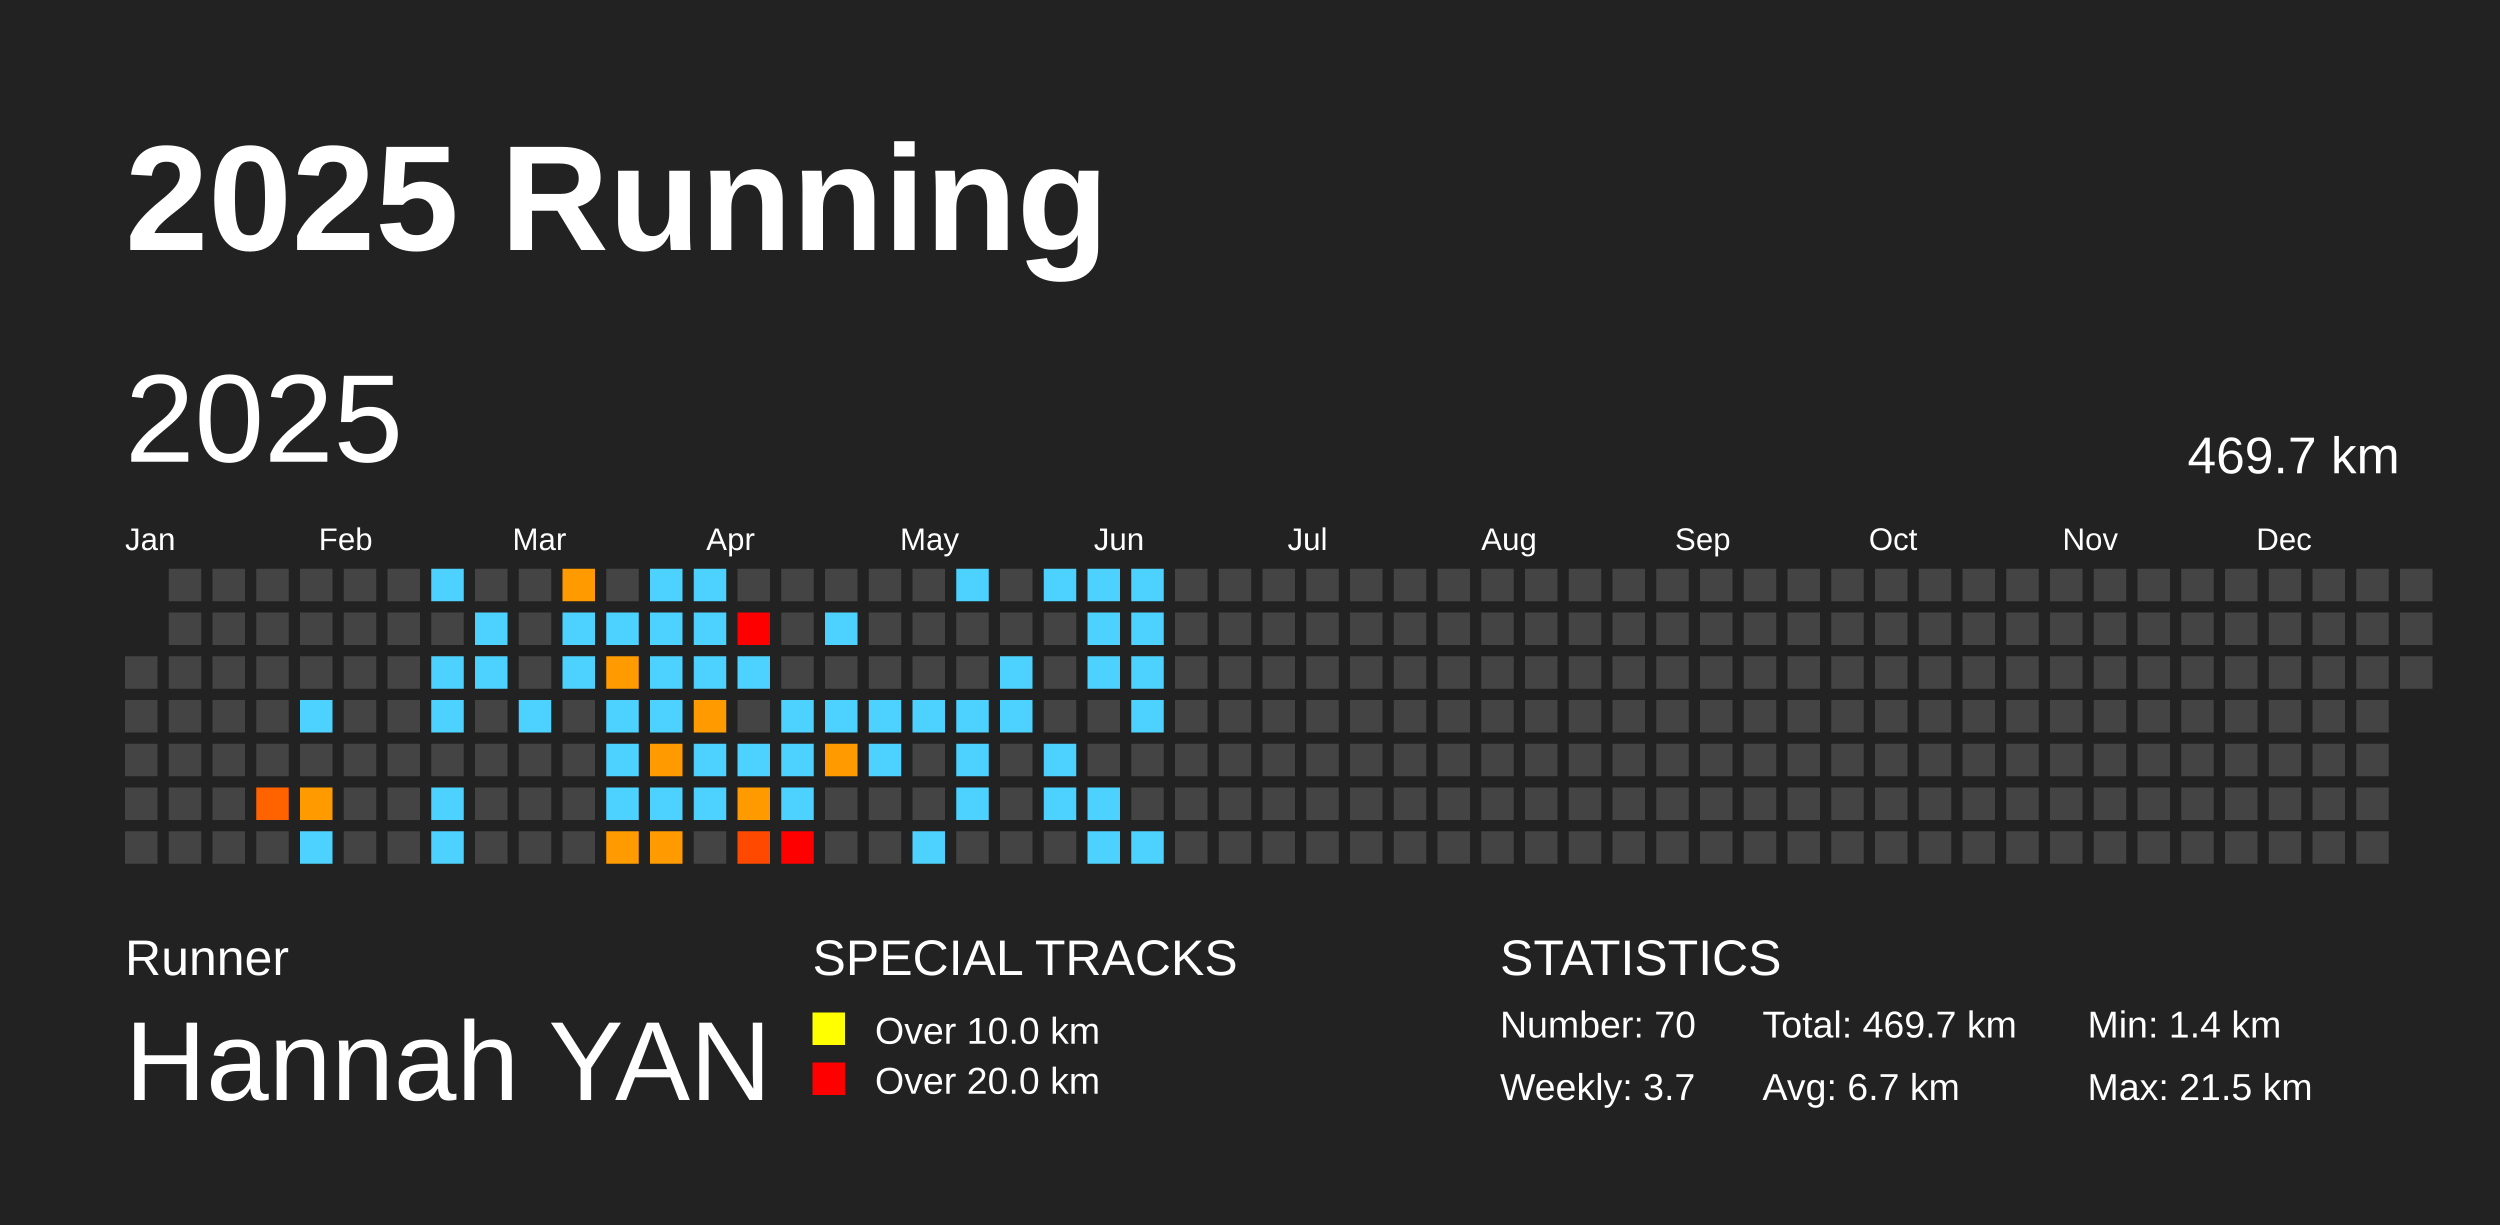
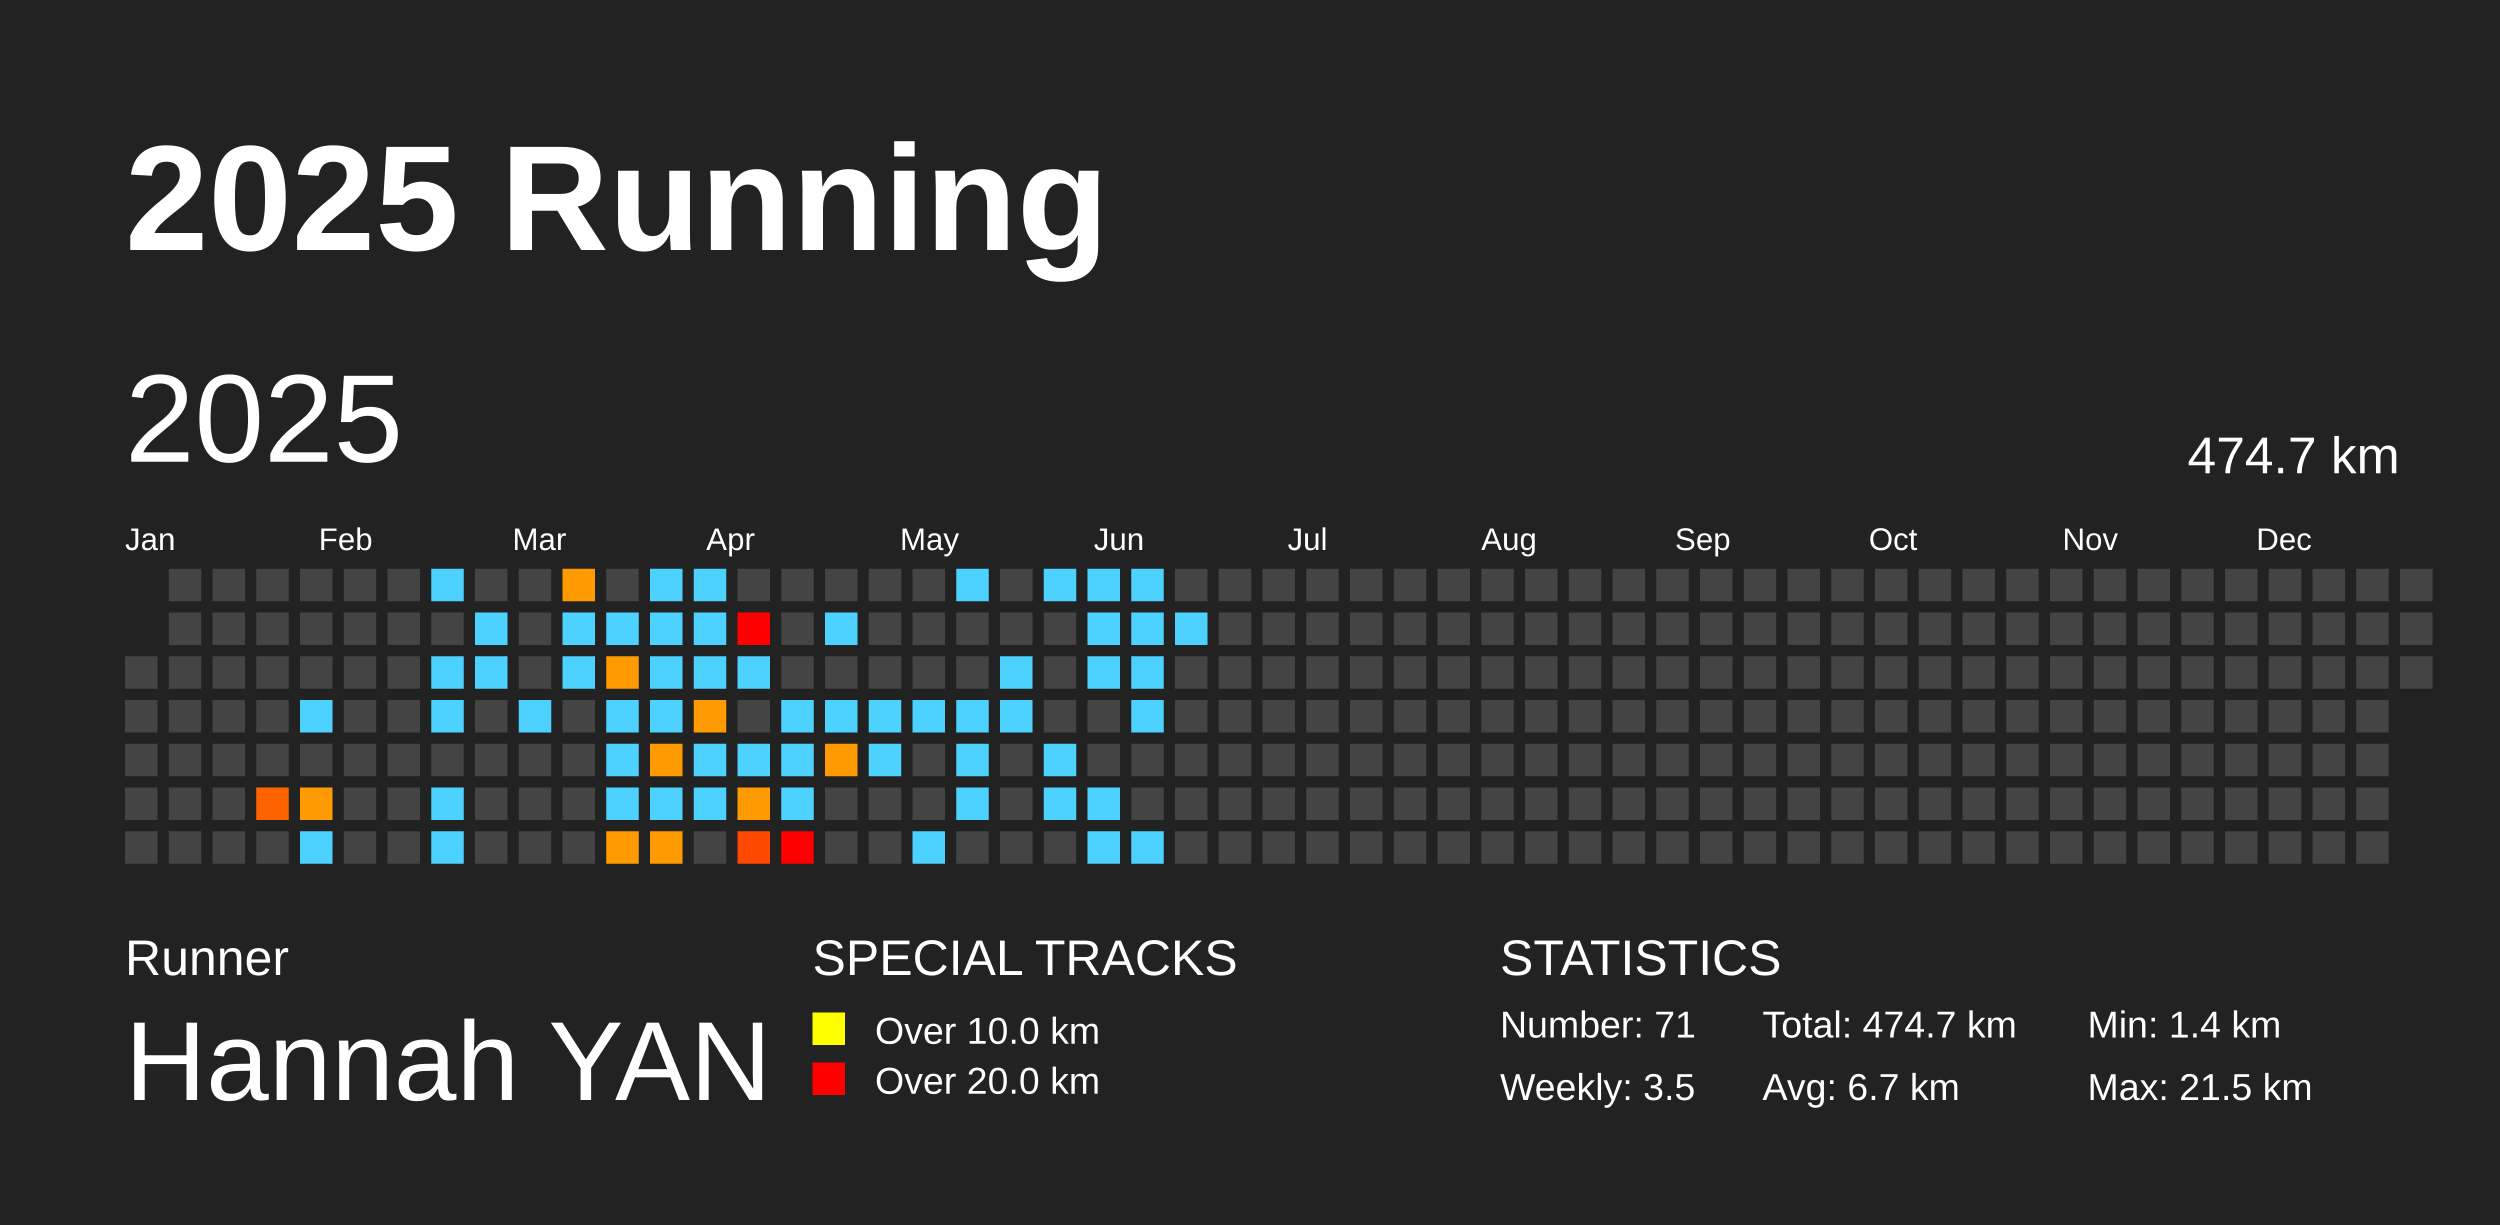
<svg xmlns="http://www.w3.org/2000/svg" baseProfile="full" height="98mm" version="1.1" viewBox="0,0,200,98" width="200mm">
  <defs />
  <rect fill="#222222" height="98" width="200" x="0" y="0" />
  <text fill="#FFFFFF" style="font-size:12px; font-family:Arial; font-weight:bold;" x="10" y="20">2025 Running</text>
  <text fill="#FFFFFF" style="font-size:4px; font-family:Arial" x="10" y="78">Runner</text>
  <text fill="#FFFFFF" style="font-size:9px; font-family:Arial" x="10" y="88">Hannah YAN</text>
  <text fill="#FFFFFF" style="font-size:4px; font-family:Arial" x="65" y="78">SPECIAL TRACKS</text>
  <rect fill="yellow" height="2.6" width="2.6" x="65" y="81" />
  <text fill="#FFFFFF" style="font-size:3px; font-family:Arial" x="70" y="83.5">Over 10.0 km</text>
  <rect fill="red" height="2.6" width="2.6" x="65" y="85" />
  <text fill="#FFFFFF" style="font-size:3px; font-family:Arial" x="70" y="87.5">Over 20.0 km</text>
  <text fill="#FFFFFF" style="font-size:4px; font-family:Arial" x="120" y="78">STATISTICS</text>
-   <text fill="#FFFFFF" style="font-size:3px; font-family:Arial" x="120" y="83">Number: 70</text>
-   <text fill="#FFFFFF" style="font-size:3px; font-family:Arial" x="120" y="88">Weekly: 3.7</text>
-   <text fill="#FFFFFF" style="font-size:3px; font-family:Arial" x="141" y="83">Total: 469.7 km</text>
+   <text fill="#FFFFFF" style="font-size:3px; font-family:Arial" x="120" y="83">Number: 71</text>
+   <text fill="#FFFFFF" style="font-size:3px; font-family:Arial" x="120" y="88">Weekly: 3.5</text>
+   <text fill="#FFFFFF" style="font-size:3px; font-family:Arial" x="141" y="83">Total: 474.7 km</text>
  <text fill="#FFFFFF" style="font-size:3px; font-family:Arial" x="141" y="88">Avg: 6.7 km</text>
  <text fill="#FFFFFF" style="font-size:3px; font-family:Arial" x="167" y="83">Min: 1.4 km</text>
  <text fill="#FFFFFF" style="font-size:3px; font-family:Arial" x="167" y="88">Max: 21.5 km</text>
  <text dominant-baseline="hanging" fill="#FFFFFF" style="font-size:10.0px; font-family:Arial;" x="10" y="30">2025</text>
-   <text dominant-baseline="hanging" fill="#FFFFFF" style="font-size:4.125px; font-family:Arial;" x="175" y="35">469.7 km</text>
+   <text dominant-baseline="hanging" fill="#FFFFFF" style="font-size:4.125px; font-family:Arial;" x="175" y="35">474.7 km</text>
  <text fill="#FFFFFF" style="font-size:2.5px; font-family:Arial" x="10.0" y="44">Jan</text>
  <text fill="#FFFFFF" style="font-size:2.5px; font-family:Arial" x="25.5" y="44">Feb</text>
  <text fill="#FFFFFF" style="font-size:2.5px; font-family:Arial" x="41.0" y="44">Mar</text>
  <text fill="#FFFFFF" style="font-size:2.5px; font-family:Arial" x="56.5" y="44">Apr</text>
  <text fill="#FFFFFF" style="font-size:2.5px; font-family:Arial" x="72.0" y="44">May</text>
  <text fill="#FFFFFF" style="font-size:2.5px; font-family:Arial" x="87.5" y="44">Jun</text>
  <text fill="#FFFFFF" style="font-size:2.5px; font-family:Arial" x="103.0" y="44">Jul</text>
  <text fill="#FFFFFF" style="font-size:2.5px; font-family:Arial" x="118.5" y="44">Aug</text>
  <text fill="#FFFFFF" style="font-size:2.5px; font-family:Arial" x="134.0" y="44">Sep</text>
  <text fill="#FFFFFF" style="font-size:2.5px; font-family:Arial" x="149.5" y="44">Oct</text>
  <text fill="#FFFFFF" style="font-size:2.5px; font-family:Arial" x="165.0" y="44">Nov</text>
  <text fill="#FFFFFF" style="font-size:2.5px; font-family:Arial" x="180.5" y="44">Dec</text>
  <rect fill="#444444" height="2.6" width="2.6" x="10.0" y="52.5" />
  <rect fill="#444444" height="2.6" width="2.6" x="10.0" y="56.0" />
  <rect fill="#444444" height="2.6" width="2.6" x="10.0" y="59.5" />
  <rect fill="#444444" height="2.6" width="2.6" x="10.0" y="63.0" />
  <rect fill="#444444" height="2.6" width="2.6" x="10.0" y="66.5" />
  <rect fill="#444444" height="2.6" width="2.6" x="13.5" y="45.5" />
  <rect fill="#444444" height="2.6" width="2.6" x="13.5" y="49.0" />
  <rect fill="#444444" height="2.6" width="2.6" x="13.5" y="52.5" />
  <rect fill="#444444" height="2.6" width="2.6" x="13.5" y="56.0" />
  <rect fill="#444444" height="2.6" width="2.6" x="13.5" y="59.5" />
  <rect fill="#444444" height="2.6" width="2.6" x="13.5" y="63.0" />
  <rect fill="#444444" height="2.6" width="2.6" x="13.5" y="66.5" />
  <rect fill="#444444" height="2.6" width="2.6" x="17.0" y="45.5" />
  <rect fill="#444444" height="2.6" width="2.6" x="17.0" y="49.0" />
  <rect fill="#444444" height="2.6" width="2.6" x="17.0" y="52.5" />
  <rect fill="#444444" height="2.6" width="2.6" x="17.0" y="56.0" />
  <rect fill="#444444" height="2.6" width="2.6" x="17.0" y="59.5" />
  <rect fill="#444444" height="2.6" width="2.6" x="17.0" y="63.0" />
  <rect fill="#444444" height="2.6" width="2.6" x="17.0" y="66.5" />
  <rect fill="#444444" height="2.6" width="2.6" x="20.5" y="45.5" />
  <rect fill="#444444" height="2.6" width="2.6" x="20.5" y="49.0" />
  <rect fill="#444444" height="2.6" width="2.6" x="20.5" y="52.5" />
  <rect fill="#444444" height="2.6" width="2.6" x="20.5" y="56.0" />
  <rect fill="#444444" height="2.6" width="2.6" x="20.5" y="59.5" />
  <rect fill="#ff6300" height="2.6" width="2.6" x="20.5" y="63.0" />
  <rect fill="#444444" height="2.6" width="2.6" x="20.5" y="66.5" />
  <rect fill="#444444" height="2.6" width="2.6" x="24.0" y="45.5" />
  <rect fill="#444444" height="2.6" width="2.6" x="24.0" y="49.0" />
  <rect fill="#444444" height="2.6" width="2.6" x="24.0" y="52.5" />
  <rect fill="#4dd2ff" height="2.6" width="2.6" x="24.0" y="56.0" />
  <rect fill="#444444" height="2.6" width="2.6" x="24.0" y="59.5" />
  <rect fill="#ff9b00" height="2.6" width="2.6" x="24.0" y="63.0" />
  <rect fill="#4dd2ff" height="2.6" width="2.6" x="24.0" y="66.5" />
  <rect fill="#444444" height="2.6" width="2.6" x="27.5" y="45.5" />
  <rect fill="#444444" height="2.6" width="2.6" x="27.5" y="49.0" />
  <rect fill="#444444" height="2.6" width="2.6" x="27.5" y="52.5" />
  <rect fill="#444444" height="2.6" width="2.6" x="27.5" y="56.0" />
  <rect fill="#444444" height="2.6" width="2.6" x="27.5" y="59.5" />
  <rect fill="#444444" height="2.6" width="2.6" x="27.5" y="63.0" />
  <rect fill="#444444" height="2.6" width="2.6" x="27.5" y="66.5" />
  <rect fill="#444444" height="2.6" width="2.6" x="31.0" y="45.5" />
  <rect fill="#444444" height="2.6" width="2.6" x="31.0" y="49.0" />
  <rect fill="#444444" height="2.6" width="2.6" x="31.0" y="52.5" />
  <rect fill="#444444" height="2.6" width="2.6" x="31.0" y="56.0" />
  <rect fill="#444444" height="2.6" width="2.6" x="31.0" y="59.5" />
  <rect fill="#444444" height="2.6" width="2.6" x="31.0" y="63.0" />
  <rect fill="#444444" height="2.6" width="2.6" x="31.0" y="66.5" />
  <rect fill="#4dd2ff" height="2.6" width="2.6" x="34.5" y="45.5" />
  <rect fill="#444444" height="2.6" width="2.6" x="34.5" y="49.0" />
  <rect fill="#4dd2ff" height="2.6" width="2.6" x="34.5" y="52.5" />
  <rect fill="#4dd2ff" height="2.6" width="2.6" x="34.5" y="56.0" />
  <rect fill="#444444" height="2.6" width="2.6" x="34.5" y="59.5" />
  <rect fill="#4dd2ff" height="2.6" width="2.6" x="34.5" y="63.0" />
  <rect fill="#4dd2ff" height="2.6" width="2.6" x="34.5" y="66.5" />
  <rect fill="#444444" height="2.6" width="2.6" x="38.0" y="45.5" />
  <rect fill="#4dd2ff" height="2.6" width="2.6" x="38.0" y="49.0" />
  <rect fill="#4dd2ff" height="2.6" width="2.6" x="38.0" y="52.5" />
  <rect fill="#444444" height="2.6" width="2.6" x="38.0" y="56.0" />
  <rect fill="#444444" height="2.6" width="2.6" x="38.0" y="59.5" />
  <rect fill="#444444" height="2.6" width="2.6" x="38.0" y="63.0" />
  <rect fill="#444444" height="2.6" width="2.6" x="38.0" y="66.5" />
  <rect fill="#444444" height="2.6" width="2.6" x="41.5" y="45.5" />
  <rect fill="#444444" height="2.6" width="2.6" x="41.5" y="49.0" />
  <rect fill="#444444" height="2.6" width="2.6" x="41.5" y="52.5" />
  <rect fill="#4dd2ff" height="2.6" width="2.6" x="41.5" y="56.0" />
  <rect fill="#444444" height="2.6" width="2.6" x="41.5" y="59.5" />
  <rect fill="#444444" height="2.6" width="2.6" x="41.5" y="63.0" />
  <rect fill="#444444" height="2.6" width="2.6" x="41.5" y="66.5" />
  <rect fill="#ff9b00" height="2.6" width="2.6" x="45.0" y="45.5" />
  <rect fill="#4dd2ff" height="2.6" width="2.6" x="45.0" y="49.0" />
  <rect fill="#4dd2ff" height="2.6" width="2.6" x="45.0" y="52.5" />
  <rect fill="#444444" height="2.6" width="2.6" x="45.0" y="56.0" />
  <rect fill="#444444" height="2.6" width="2.6" x="45.0" y="59.5" />
  <rect fill="#444444" height="2.6" width="2.6" x="45.0" y="63.0" />
  <rect fill="#444444" height="2.6" width="2.6" x="45.0" y="66.5" />
  <rect fill="#444444" height="2.6" width="2.6" x="48.5" y="45.5" />
  <rect fill="#4dd2ff" height="2.6" width="2.6" x="48.5" y="49.0" />
  <rect fill="#ff9b00" height="2.6" width="2.6" x="48.5" y="52.5" />
  <rect fill="#4dd2ff" height="2.6" width="2.6" x="48.5" y="56.0" />
  <rect fill="#4dd2ff" height="2.6" width="2.6" x="48.5" y="59.5" />
  <rect fill="#4dd2ff" height="2.6" width="2.6" x="48.5" y="63.0" />
  <rect fill="#ff9b00" height="2.6" width="2.6" x="48.5" y="66.5" />
  <rect fill="#4dd2ff" height="2.6" width="2.6" x="52.0" y="45.5" />
  <rect fill="#4dd2ff" height="2.6" width="2.6" x="52.0" y="49.0" />
  <rect fill="#4dd2ff" height="2.6" width="2.6" x="52.0" y="52.5" />
  <rect fill="#4dd2ff" height="2.6" width="2.6" x="52.0" y="56.0" />
  <rect fill="#ff9b00" height="2.6" width="2.6" x="52.0" y="59.5" />
  <rect fill="#4dd2ff" height="2.6" width="2.6" x="52.0" y="63.0" />
  <rect fill="#ff9b00" height="2.6" width="2.6" x="52.0" y="66.5" />
  <rect fill="#4dd2ff" height="2.6" width="2.6" x="55.5" y="45.5" />
  <rect fill="#4dd2ff" height="2.6" width="2.6" x="55.5" y="49.0" />
  <rect fill="#4dd2ff" height="2.6" width="2.6" x="55.5" y="52.5" />
  <rect fill="#ff9b00" height="2.6" width="2.6" x="55.5" y="56.0" />
  <rect fill="#4dd2ff" height="2.6" width="2.6" x="55.5" y="59.5" />
  <rect fill="#4dd2ff" height="2.6" width="2.6" x="55.5" y="63.0" />
  <rect fill="#444444" height="2.6" width="2.6" x="55.5" y="66.5" />
  <rect fill="#444444" height="2.6" width="2.6" x="59.0" y="45.5" />
  <rect fill="red" height="2.6" width="2.6" x="59.0" y="49.0" />
  <rect fill="#4dd2ff" height="2.6" width="2.6" x="59.0" y="52.5" />
  <rect fill="#444444" height="2.6" width="2.6" x="59.0" y="56.0" />
  <rect fill="#4dd2ff" height="2.6" width="2.6" x="59.0" y="59.5" />
  <rect fill="#ff9b00" height="2.6" width="2.6" x="59.0" y="63.0" />
  <rect fill="#ff4900" height="2.6" width="2.6" x="59.0" y="66.5" />
  <rect fill="#444444" height="2.6" width="2.6" x="62.5" y="45.5" />
  <rect fill="#444444" height="2.6" width="2.6" x="62.5" y="49.0" />
  <rect fill="#444444" height="2.6" width="2.6" x="62.5" y="52.5" />
  <rect fill="#4dd2ff" height="2.6" width="2.6" x="62.5" y="56.0" />
  <rect fill="#4dd2ff" height="2.6" width="2.6" x="62.5" y="59.5" />
  <rect fill="#4dd2ff" height="2.6" width="2.6" x="62.5" y="63.0" />
  <rect fill="red" height="2.6" width="2.6" x="62.5" y="66.5" />
  <rect fill="#444444" height="2.6" width="2.6" x="66.0" y="45.5" />
  <rect fill="#4dd2ff" height="2.6" width="2.6" x="66.0" y="49.0" />
  <rect fill="#444444" height="2.6" width="2.6" x="66.0" y="52.5" />
  <rect fill="#4dd2ff" height="2.6" width="2.6" x="66.0" y="56.0" />
  <rect fill="#ff9b00" height="2.6" width="2.6" x="66.0" y="59.5" />
  <rect fill="#444444" height="2.6" width="2.6" x="66.0" y="63.0" />
  <rect fill="#444444" height="2.6" width="2.6" x="66.0" y="66.5" />
  <rect fill="#444444" height="2.6" width="2.6" x="69.5" y="45.5" />
  <rect fill="#444444" height="2.6" width="2.6" x="69.5" y="49.0" />
  <rect fill="#444444" height="2.6" width="2.6" x="69.5" y="52.5" />
  <rect fill="#4dd2ff" height="2.6" width="2.6" x="69.5" y="56.0" />
  <rect fill="#4dd2ff" height="2.6" width="2.6" x="69.5" y="59.5" />
  <rect fill="#444444" height="2.6" width="2.6" x="69.5" y="63.0" />
  <rect fill="#444444" height="2.6" width="2.6" x="69.5" y="66.5" />
  <rect fill="#444444" height="2.6" width="2.6" x="73.0" y="45.5" />
  <rect fill="#444444" height="2.6" width="2.6" x="73.0" y="49.0" />
  <rect fill="#444444" height="2.6" width="2.6" x="73.0" y="52.5" />
  <rect fill="#4dd2ff" height="2.6" width="2.6" x="73.0" y="56.0" />
  <rect fill="#444444" height="2.6" width="2.6" x="73.0" y="59.5" />
  <rect fill="#444444" height="2.6" width="2.6" x="73.0" y="63.0" />
  <rect fill="#4dd2ff" height="2.6" width="2.6" x="73.0" y="66.5" />
  <rect fill="#4dd2ff" height="2.6" width="2.6" x="76.5" y="45.5" />
  <rect fill="#444444" height="2.6" width="2.6" x="76.5" y="49.0" />
  <rect fill="#444444" height="2.6" width="2.6" x="76.5" y="52.5" />
  <rect fill="#4dd2ff" height="2.6" width="2.6" x="76.5" y="56.0" />
  <rect fill="#4dd2ff" height="2.6" width="2.6" x="76.5" y="59.5" />
  <rect fill="#4dd2ff" height="2.6" width="2.6" x="76.5" y="63.0" />
  <rect fill="#444444" height="2.6" width="2.6" x="76.5" y="66.5" />
  <rect fill="#444444" height="2.6" width="2.6" x="80.0" y="45.5" />
  <rect fill="#444444" height="2.6" width="2.6" x="80.0" y="49.0" />
  <rect fill="#4dd2ff" height="2.6" width="2.6" x="80.0" y="52.5" />
  <rect fill="#4dd2ff" height="2.6" width="2.6" x="80.0" y="56.0" />
  <rect fill="#444444" height="2.6" width="2.6" x="80.0" y="59.5" />
  <rect fill="#444444" height="2.6" width="2.6" x="80.0" y="63.0" />
  <rect fill="#444444" height="2.6" width="2.6" x="80.0" y="66.5" />
  <rect fill="#4dd2ff" height="2.6" width="2.6" x="83.5" y="45.5" />
  <rect fill="#444444" height="2.6" width="2.6" x="83.5" y="49.0" />
  <rect fill="#444444" height="2.6" width="2.6" x="83.5" y="52.5" />
  <rect fill="#444444" height="2.6" width="2.6" x="83.5" y="56.0" />
  <rect fill="#4dd2ff" height="2.6" width="2.6" x="83.5" y="59.5" />
  <rect fill="#4dd2ff" height="2.6" width="2.6" x="83.5" y="63.0" />
  <rect fill="#444444" height="2.6" width="2.6" x="83.5" y="66.5" />
  <rect fill="#4dd2ff" height="2.6" width="2.6" x="87.0" y="45.5" />
  <rect fill="#4dd2ff" height="2.6" width="2.6" x="87.0" y="49.0" />
  <rect fill="#4dd2ff" height="2.6" width="2.6" x="87.0" y="52.5" />
  <rect fill="#444444" height="2.6" width="2.6" x="87.0" y="56.0" />
  <rect fill="#444444" height="2.6" width="2.6" x="87.0" y="59.5" />
  <rect fill="#4dd2ff" height="2.6" width="2.6" x="87.0" y="63.0" />
  <rect fill="#4dd2ff" height="2.6" width="2.6" x="87.0" y="66.5" />
  <rect fill="#4dd2ff" height="2.6" width="2.6" x="90.5" y="45.5" />
  <rect fill="#4dd2ff" height="2.6" width="2.6" x="90.5" y="49.0" />
  <rect fill="#4dd2ff" height="2.6" width="2.6" x="90.5" y="52.5" />
  <rect fill="#4dd2ff" height="2.6" width="2.6" x="90.5" y="56.0" />
  <rect fill="#444444" height="2.6" width="2.6" x="90.5" y="59.5" />
  <rect fill="#444444" height="2.6" width="2.6" x="90.5" y="63.0" />
  <rect fill="#4dd2ff" height="2.6" width="2.6" x="90.5" y="66.5" />
  <rect fill="#444444" height="2.6" width="2.6" x="94.0" y="45.5" />
-   <rect fill="#444444" height="2.6" width="2.6" x="94.0" y="49.0" />
+   <rect fill="#4dd2ff" height="2.6" width="2.6" x="94.0" y="49.0" />
  <rect fill="#444444" height="2.6" width="2.6" x="94.0" y="52.5" />
  <rect fill="#444444" height="2.6" width="2.6" x="94.0" y="56.0" />
  <rect fill="#444444" height="2.6" width="2.6" x="94.0" y="59.5" />
  <rect fill="#444444" height="2.6" width="2.6" x="94.0" y="63.0" />
  <rect fill="#444444" height="2.6" width="2.6" x="94.0" y="66.5" />
  <rect fill="#444444" height="2.6" width="2.6" x="97.5" y="45.5" />
  <rect fill="#444444" height="2.6" width="2.6" x="97.5" y="49.0" />
  <rect fill="#444444" height="2.6" width="2.6" x="97.5" y="52.5" />
  <rect fill="#444444" height="2.6" width="2.6" x="97.5" y="56.0" />
  <rect fill="#444444" height="2.6" width="2.6" x="97.5" y="59.5" />
  <rect fill="#444444" height="2.6" width="2.6" x="97.5" y="63.0" />
  <rect fill="#444444" height="2.6" width="2.6" x="97.5" y="66.5" />
  <rect fill="#444444" height="2.6" width="2.6" x="101.0" y="45.5" />
  <rect fill="#444444" height="2.6" width="2.6" x="101.0" y="49.0" />
  <rect fill="#444444" height="2.6" width="2.6" x="101.0" y="52.5" />
  <rect fill="#444444" height="2.6" width="2.6" x="101.0" y="56.0" />
  <rect fill="#444444" height="2.6" width="2.6" x="101.0" y="59.5" />
  <rect fill="#444444" height="2.6" width="2.6" x="101.0" y="63.0" />
  <rect fill="#444444" height="2.6" width="2.6" x="101.0" y="66.5" />
  <rect fill="#444444" height="2.6" width="2.6" x="104.5" y="45.5" />
  <rect fill="#444444" height="2.6" width="2.6" x="104.5" y="49.0" />
  <rect fill="#444444" height="2.6" width="2.6" x="104.5" y="52.5" />
  <rect fill="#444444" height="2.6" width="2.6" x="104.5" y="56.0" />
  <rect fill="#444444" height="2.6" width="2.6" x="104.5" y="59.5" />
  <rect fill="#444444" height="2.6" width="2.6" x="104.5" y="63.0" />
  <rect fill="#444444" height="2.6" width="2.6" x="104.5" y="66.5" />
  <rect fill="#444444" height="2.6" width="2.6" x="108.0" y="45.5" />
  <rect fill="#444444" height="2.6" width="2.6" x="108.0" y="49.0" />
  <rect fill="#444444" height="2.6" width="2.6" x="108.0" y="52.5" />
  <rect fill="#444444" height="2.6" width="2.6" x="108.0" y="56.0" />
  <rect fill="#444444" height="2.6" width="2.6" x="108.0" y="59.5" />
  <rect fill="#444444" height="2.6" width="2.6" x="108.0" y="63.0" />
  <rect fill="#444444" height="2.6" width="2.6" x="108.0" y="66.5" />
  <rect fill="#444444" height="2.6" width="2.6" x="111.5" y="45.5" />
  <rect fill="#444444" height="2.6" width="2.6" x="111.5" y="49.0" />
  <rect fill="#444444" height="2.6" width="2.6" x="111.5" y="52.5" />
  <rect fill="#444444" height="2.6" width="2.6" x="111.5" y="56.0" />
  <rect fill="#444444" height="2.6" width="2.6" x="111.5" y="59.5" />
  <rect fill="#444444" height="2.6" width="2.6" x="111.5" y="63.0" />
  <rect fill="#444444" height="2.6" width="2.6" x="111.5" y="66.5" />
  <rect fill="#444444" height="2.6" width="2.6" x="115.0" y="45.5" />
  <rect fill="#444444" height="2.6" width="2.6" x="115.0" y="49.0" />
  <rect fill="#444444" height="2.6" width="2.6" x="115.0" y="52.5" />
  <rect fill="#444444" height="2.6" width="2.6" x="115.0" y="56.0" />
  <rect fill="#444444" height="2.6" width="2.6" x="115.0" y="59.5" />
  <rect fill="#444444" height="2.6" width="2.6" x="115.0" y="63.0" />
  <rect fill="#444444" height="2.6" width="2.6" x="115.0" y="66.5" />
  <rect fill="#444444" height="2.6" width="2.6" x="118.5" y="45.5" />
  <rect fill="#444444" height="2.6" width="2.6" x="118.5" y="49.0" />
  <rect fill="#444444" height="2.6" width="2.6" x="118.5" y="52.5" />
  <rect fill="#444444" height="2.6" width="2.6" x="118.5" y="56.0" />
  <rect fill="#444444" height="2.6" width="2.6" x="118.5" y="59.5" />
  <rect fill="#444444" height="2.6" width="2.6" x="118.5" y="63.0" />
  <rect fill="#444444" height="2.6" width="2.6" x="118.5" y="66.5" />
  <rect fill="#444444" height="2.6" width="2.6" x="122.0" y="45.5" />
  <rect fill="#444444" height="2.6" width="2.6" x="122.0" y="49.0" />
  <rect fill="#444444" height="2.6" width="2.6" x="122.0" y="52.5" />
  <rect fill="#444444" height="2.6" width="2.6" x="122.0" y="56.0" />
  <rect fill="#444444" height="2.6" width="2.6" x="122.0" y="59.5" />
  <rect fill="#444444" height="2.6" width="2.6" x="122.0" y="63.0" />
  <rect fill="#444444" height="2.6" width="2.6" x="122.0" y="66.5" />
  <rect fill="#444444" height="2.6" width="2.6" x="125.5" y="45.5" />
  <rect fill="#444444" height="2.6" width="2.6" x="125.5" y="49.0" />
  <rect fill="#444444" height="2.6" width="2.6" x="125.5" y="52.5" />
  <rect fill="#444444" height="2.6" width="2.6" x="125.5" y="56.0" />
  <rect fill="#444444" height="2.6" width="2.6" x="125.5" y="59.5" />
  <rect fill="#444444" height="2.6" width="2.6" x="125.5" y="63.0" />
  <rect fill="#444444" height="2.6" width="2.6" x="125.5" y="66.5" />
  <rect fill="#444444" height="2.6" width="2.6" x="129.0" y="45.5" />
  <rect fill="#444444" height="2.6" width="2.6" x="129.0" y="49.0" />
  <rect fill="#444444" height="2.6" width="2.6" x="129.0" y="52.5" />
  <rect fill="#444444" height="2.6" width="2.6" x="129.0" y="56.0" />
  <rect fill="#444444" height="2.6" width="2.6" x="129.0" y="59.5" />
  <rect fill="#444444" height="2.6" width="2.6" x="129.0" y="63.0" />
  <rect fill="#444444" height="2.6" width="2.6" x="129.0" y="66.5" />
  <rect fill="#444444" height="2.6" width="2.6" x="132.5" y="45.5" />
  <rect fill="#444444" height="2.6" width="2.6" x="132.5" y="49.0" />
  <rect fill="#444444" height="2.6" width="2.6" x="132.5" y="52.5" />
  <rect fill="#444444" height="2.6" width="2.6" x="132.5" y="56.0" />
  <rect fill="#444444" height="2.6" width="2.6" x="132.5" y="59.5" />
  <rect fill="#444444" height="2.6" width="2.6" x="132.5" y="63.0" />
  <rect fill="#444444" height="2.6" width="2.6" x="132.5" y="66.5" />
  <rect fill="#444444" height="2.6" width="2.6" x="136.0" y="45.5" />
  <rect fill="#444444" height="2.6" width="2.6" x="136.0" y="49.0" />
  <rect fill="#444444" height="2.6" width="2.6" x="136.0" y="52.5" />
  <rect fill="#444444" height="2.6" width="2.6" x="136.0" y="56.0" />
  <rect fill="#444444" height="2.6" width="2.6" x="136.0" y="59.5" />
  <rect fill="#444444" height="2.6" width="2.6" x="136.0" y="63.0" />
  <rect fill="#444444" height="2.6" width="2.6" x="136.0" y="66.5" />
  <rect fill="#444444" height="2.6" width="2.6" x="139.5" y="45.5" />
  <rect fill="#444444" height="2.6" width="2.6" x="139.5" y="49.0" />
  <rect fill="#444444" height="2.6" width="2.6" x="139.5" y="52.5" />
  <rect fill="#444444" height="2.6" width="2.6" x="139.5" y="56.0" />
  <rect fill="#444444" height="2.6" width="2.6" x="139.5" y="59.5" />
  <rect fill="#444444" height="2.6" width="2.6" x="139.5" y="63.0" />
  <rect fill="#444444" height="2.6" width="2.6" x="139.5" y="66.5" />
  <rect fill="#444444" height="2.6" width="2.6" x="143.0" y="45.5" />
  <rect fill="#444444" height="2.6" width="2.6" x="143.0" y="49.0" />
  <rect fill="#444444" height="2.6" width="2.6" x="143.0" y="52.5" />
  <rect fill="#444444" height="2.6" width="2.6" x="143.0" y="56.0" />
  <rect fill="#444444" height="2.6" width="2.6" x="143.0" y="59.5" />
  <rect fill="#444444" height="2.6" width="2.6" x="143.0" y="63.0" />
  <rect fill="#444444" height="2.6" width="2.6" x="143.0" y="66.5" />
  <rect fill="#444444" height="2.6" width="2.6" x="146.5" y="45.5" />
  <rect fill="#444444" height="2.6" width="2.6" x="146.5" y="49.0" />
  <rect fill="#444444" height="2.6" width="2.6" x="146.5" y="52.5" />
  <rect fill="#444444" height="2.6" width="2.6" x="146.5" y="56.0" />
  <rect fill="#444444" height="2.6" width="2.6" x="146.5" y="59.5" />
  <rect fill="#444444" height="2.6" width="2.6" x="146.5" y="63.0" />
  <rect fill="#444444" height="2.6" width="2.6" x="146.5" y="66.5" />
  <rect fill="#444444" height="2.6" width="2.6" x="150.0" y="45.5" />
  <rect fill="#444444" height="2.6" width="2.6" x="150.0" y="49.0" />
  <rect fill="#444444" height="2.6" width="2.6" x="150.0" y="52.5" />
  <rect fill="#444444" height="2.6" width="2.6" x="150.0" y="56.0" />
  <rect fill="#444444" height="2.6" width="2.6" x="150.0" y="59.5" />
  <rect fill="#444444" height="2.6" width="2.6" x="150.0" y="63.0" />
  <rect fill="#444444" height="2.6" width="2.6" x="150.0" y="66.5" />
  <rect fill="#444444" height="2.6" width="2.6" x="153.5" y="45.5" />
  <rect fill="#444444" height="2.6" width="2.6" x="153.5" y="49.0" />
  <rect fill="#444444" height="2.6" width="2.6" x="153.5" y="52.5" />
  <rect fill="#444444" height="2.6" width="2.6" x="153.5" y="56.0" />
  <rect fill="#444444" height="2.6" width="2.6" x="153.5" y="59.5" />
  <rect fill="#444444" height="2.6" width="2.6" x="153.5" y="63.0" />
  <rect fill="#444444" height="2.6" width="2.6" x="153.5" y="66.5" />
  <rect fill="#444444" height="2.6" width="2.6" x="157.0" y="45.5" />
  <rect fill="#444444" height="2.6" width="2.6" x="157.0" y="49.0" />
  <rect fill="#444444" height="2.6" width="2.6" x="157.0" y="52.5" />
  <rect fill="#444444" height="2.6" width="2.6" x="157.0" y="56.0" />
  <rect fill="#444444" height="2.6" width="2.6" x="157.0" y="59.5" />
  <rect fill="#444444" height="2.6" width="2.6" x="157.0" y="63.0" />
  <rect fill="#444444" height="2.6" width="2.6" x="157.0" y="66.5" />
  <rect fill="#444444" height="2.6" width="2.6" x="160.5" y="45.5" />
  <rect fill="#444444" height="2.6" width="2.6" x="160.5" y="49.0" />
  <rect fill="#444444" height="2.6" width="2.6" x="160.5" y="52.5" />
  <rect fill="#444444" height="2.6" width="2.6" x="160.5" y="56.0" />
  <rect fill="#444444" height="2.6" width="2.6" x="160.5" y="59.5" />
  <rect fill="#444444" height="2.6" width="2.6" x="160.5" y="63.0" />
  <rect fill="#444444" height="2.6" width="2.6" x="160.5" y="66.5" />
  <rect fill="#444444" height="2.6" width="2.6" x="164.0" y="45.5" />
  <rect fill="#444444" height="2.6" width="2.6" x="164.0" y="49.0" />
  <rect fill="#444444" height="2.6" width="2.6" x="164.0" y="52.5" />
  <rect fill="#444444" height="2.6" width="2.6" x="164.0" y="56.0" />
  <rect fill="#444444" height="2.6" width="2.6" x="164.0" y="59.5" />
  <rect fill="#444444" height="2.6" width="2.6" x="164.0" y="63.0" />
  <rect fill="#444444" height="2.6" width="2.6" x="164.0" y="66.5" />
  <rect fill="#444444" height="2.6" width="2.6" x="167.5" y="45.5" />
  <rect fill="#444444" height="2.6" width="2.6" x="167.5" y="49.0" />
  <rect fill="#444444" height="2.6" width="2.6" x="167.5" y="52.5" />
  <rect fill="#444444" height="2.6" width="2.6" x="167.5" y="56.0" />
  <rect fill="#444444" height="2.6" width="2.6" x="167.5" y="59.5" />
  <rect fill="#444444" height="2.6" width="2.6" x="167.5" y="63.0" />
  <rect fill="#444444" height="2.6" width="2.6" x="167.5" y="66.5" />
  <rect fill="#444444" height="2.6" width="2.6" x="171.0" y="45.5" />
  <rect fill="#444444" height="2.6" width="2.6" x="171.0" y="49.0" />
  <rect fill="#444444" height="2.6" width="2.6" x="171.0" y="52.5" />
  <rect fill="#444444" height="2.6" width="2.6" x="171.0" y="56.0" />
  <rect fill="#444444" height="2.6" width="2.6" x="171.0" y="59.5" />
  <rect fill="#444444" height="2.6" width="2.6" x="171.0" y="63.0" />
  <rect fill="#444444" height="2.6" width="2.6" x="171.0" y="66.5" />
  <rect fill="#444444" height="2.6" width="2.6" x="174.5" y="45.5" />
  <rect fill="#444444" height="2.6" width="2.6" x="174.5" y="49.0" />
  <rect fill="#444444" height="2.6" width="2.6" x="174.5" y="52.5" />
  <rect fill="#444444" height="2.6" width="2.6" x="174.5" y="56.0" />
  <rect fill="#444444" height="2.6" width="2.6" x="174.5" y="59.5" />
  <rect fill="#444444" height="2.6" width="2.6" x="174.5" y="63.0" />
  <rect fill="#444444" height="2.6" width="2.6" x="174.5" y="66.5" />
  <rect fill="#444444" height="2.6" width="2.6" x="178.0" y="45.5" />
  <rect fill="#444444" height="2.6" width="2.6" x="178.0" y="49.0" />
  <rect fill="#444444" height="2.6" width="2.6" x="178.0" y="52.5" />
  <rect fill="#444444" height="2.6" width="2.6" x="178.0" y="56.0" />
  <rect fill="#444444" height="2.6" width="2.6" x="178.0" y="59.5" />
  <rect fill="#444444" height="2.6" width="2.6" x="178.0" y="63.0" />
  <rect fill="#444444" height="2.6" width="2.6" x="178.0" y="66.5" />
  <rect fill="#444444" height="2.6" width="2.6" x="181.5" y="45.5" />
  <rect fill="#444444" height="2.6" width="2.6" x="181.5" y="49.0" />
  <rect fill="#444444" height="2.6" width="2.6" x="181.5" y="52.5" />
  <rect fill="#444444" height="2.6" width="2.6" x="181.5" y="56.0" />
  <rect fill="#444444" height="2.6" width="2.6" x="181.5" y="59.5" />
  <rect fill="#444444" height="2.6" width="2.6" x="181.5" y="63.0" />
  <rect fill="#444444" height="2.6" width="2.6" x="181.5" y="66.5" />
  <rect fill="#444444" height="2.6" width="2.6" x="185.0" y="45.5" />
  <rect fill="#444444" height="2.6" width="2.6" x="185.0" y="49.0" />
  <rect fill="#444444" height="2.6" width="2.6" x="185.0" y="52.5" />
  <rect fill="#444444" height="2.6" width="2.6" x="185.0" y="56.0" />
  <rect fill="#444444" height="2.6" width="2.6" x="185.0" y="59.5" />
  <rect fill="#444444" height="2.6" width="2.6" x="185.0" y="63.0" />
  <rect fill="#444444" height="2.6" width="2.6" x="185.0" y="66.5" />
  <rect fill="#444444" height="2.6" width="2.6" x="188.5" y="45.5" />
  <rect fill="#444444" height="2.6" width="2.6" x="188.5" y="49.0" />
  <rect fill="#444444" height="2.6" width="2.6" x="188.5" y="52.5" />
  <rect fill="#444444" height="2.6" width="2.6" x="188.5" y="56.0" />
  <rect fill="#444444" height="2.6" width="2.6" x="188.5" y="59.5" />
  <rect fill="#444444" height="2.6" width="2.6" x="188.5" y="63.0" />
  <rect fill="#444444" height="2.6" width="2.6" x="188.5" y="66.5" />
  <rect fill="#444444" height="2.6" width="2.6" x="192.0" y="45.5" />
  <rect fill="#444444" height="2.6" width="2.6" x="192.0" y="49.0" />
  <rect fill="#444444" height="2.6" width="2.6" x="192.0" y="52.5" />
</svg>
